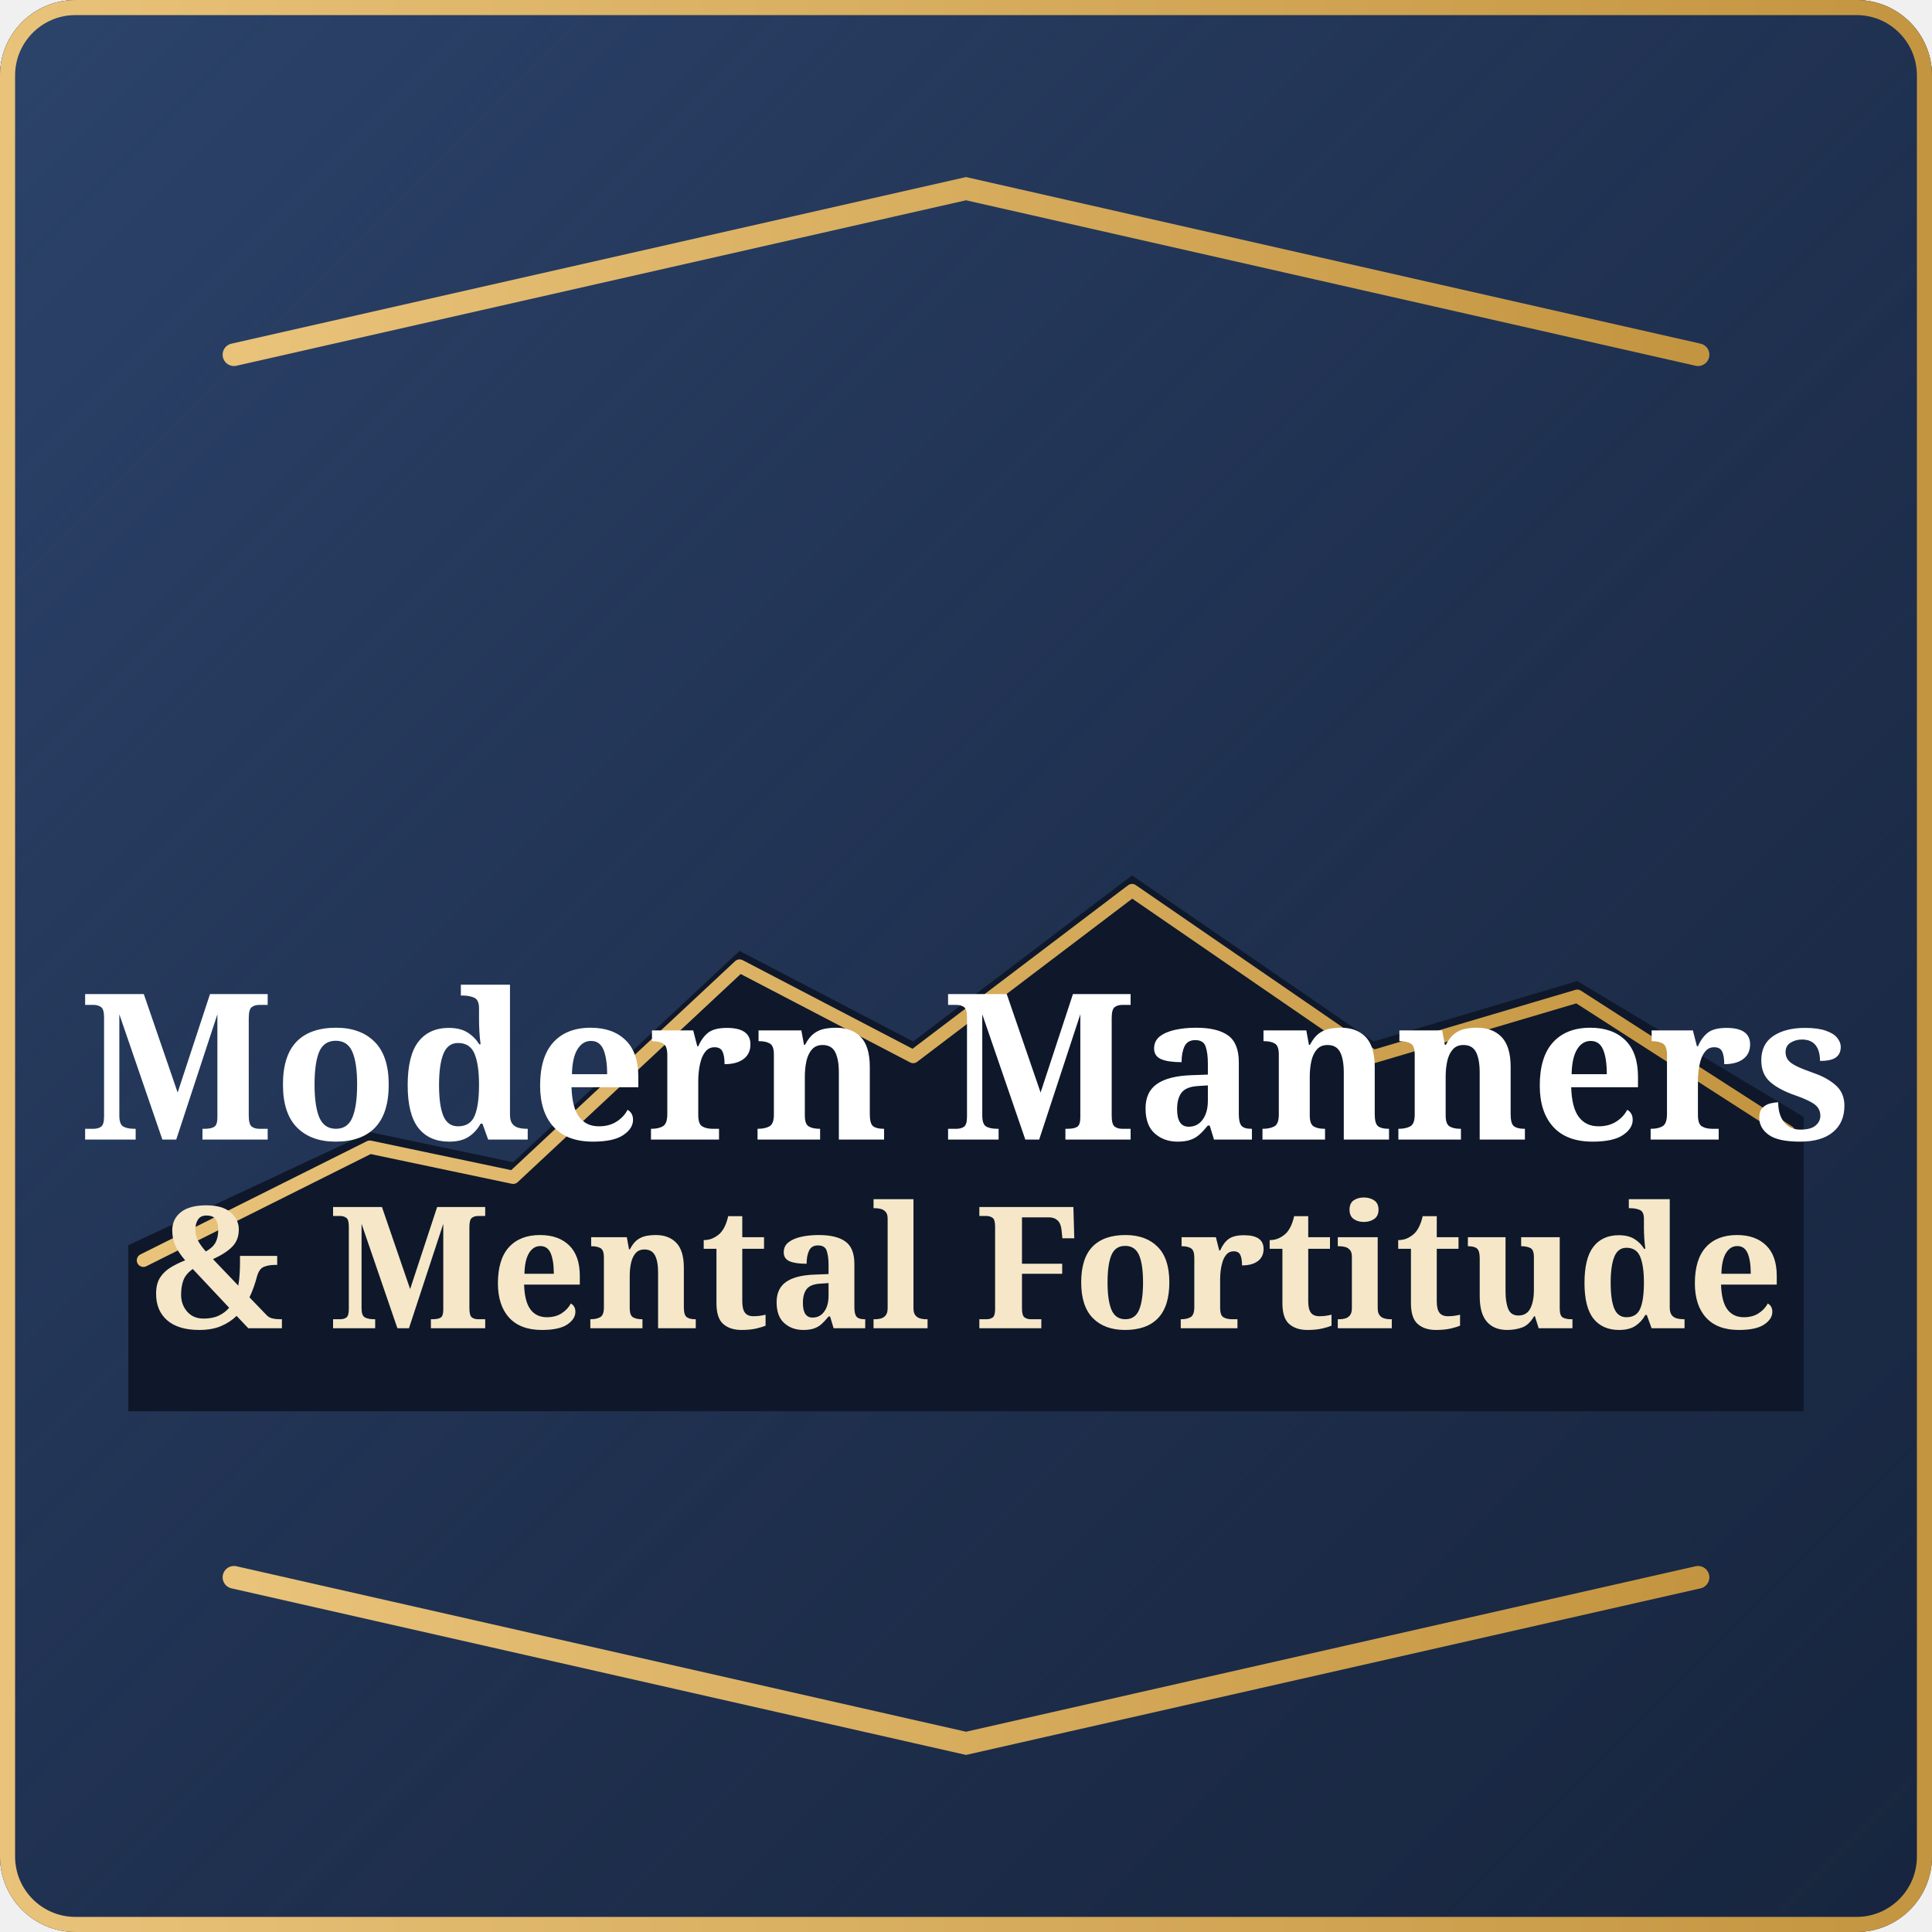
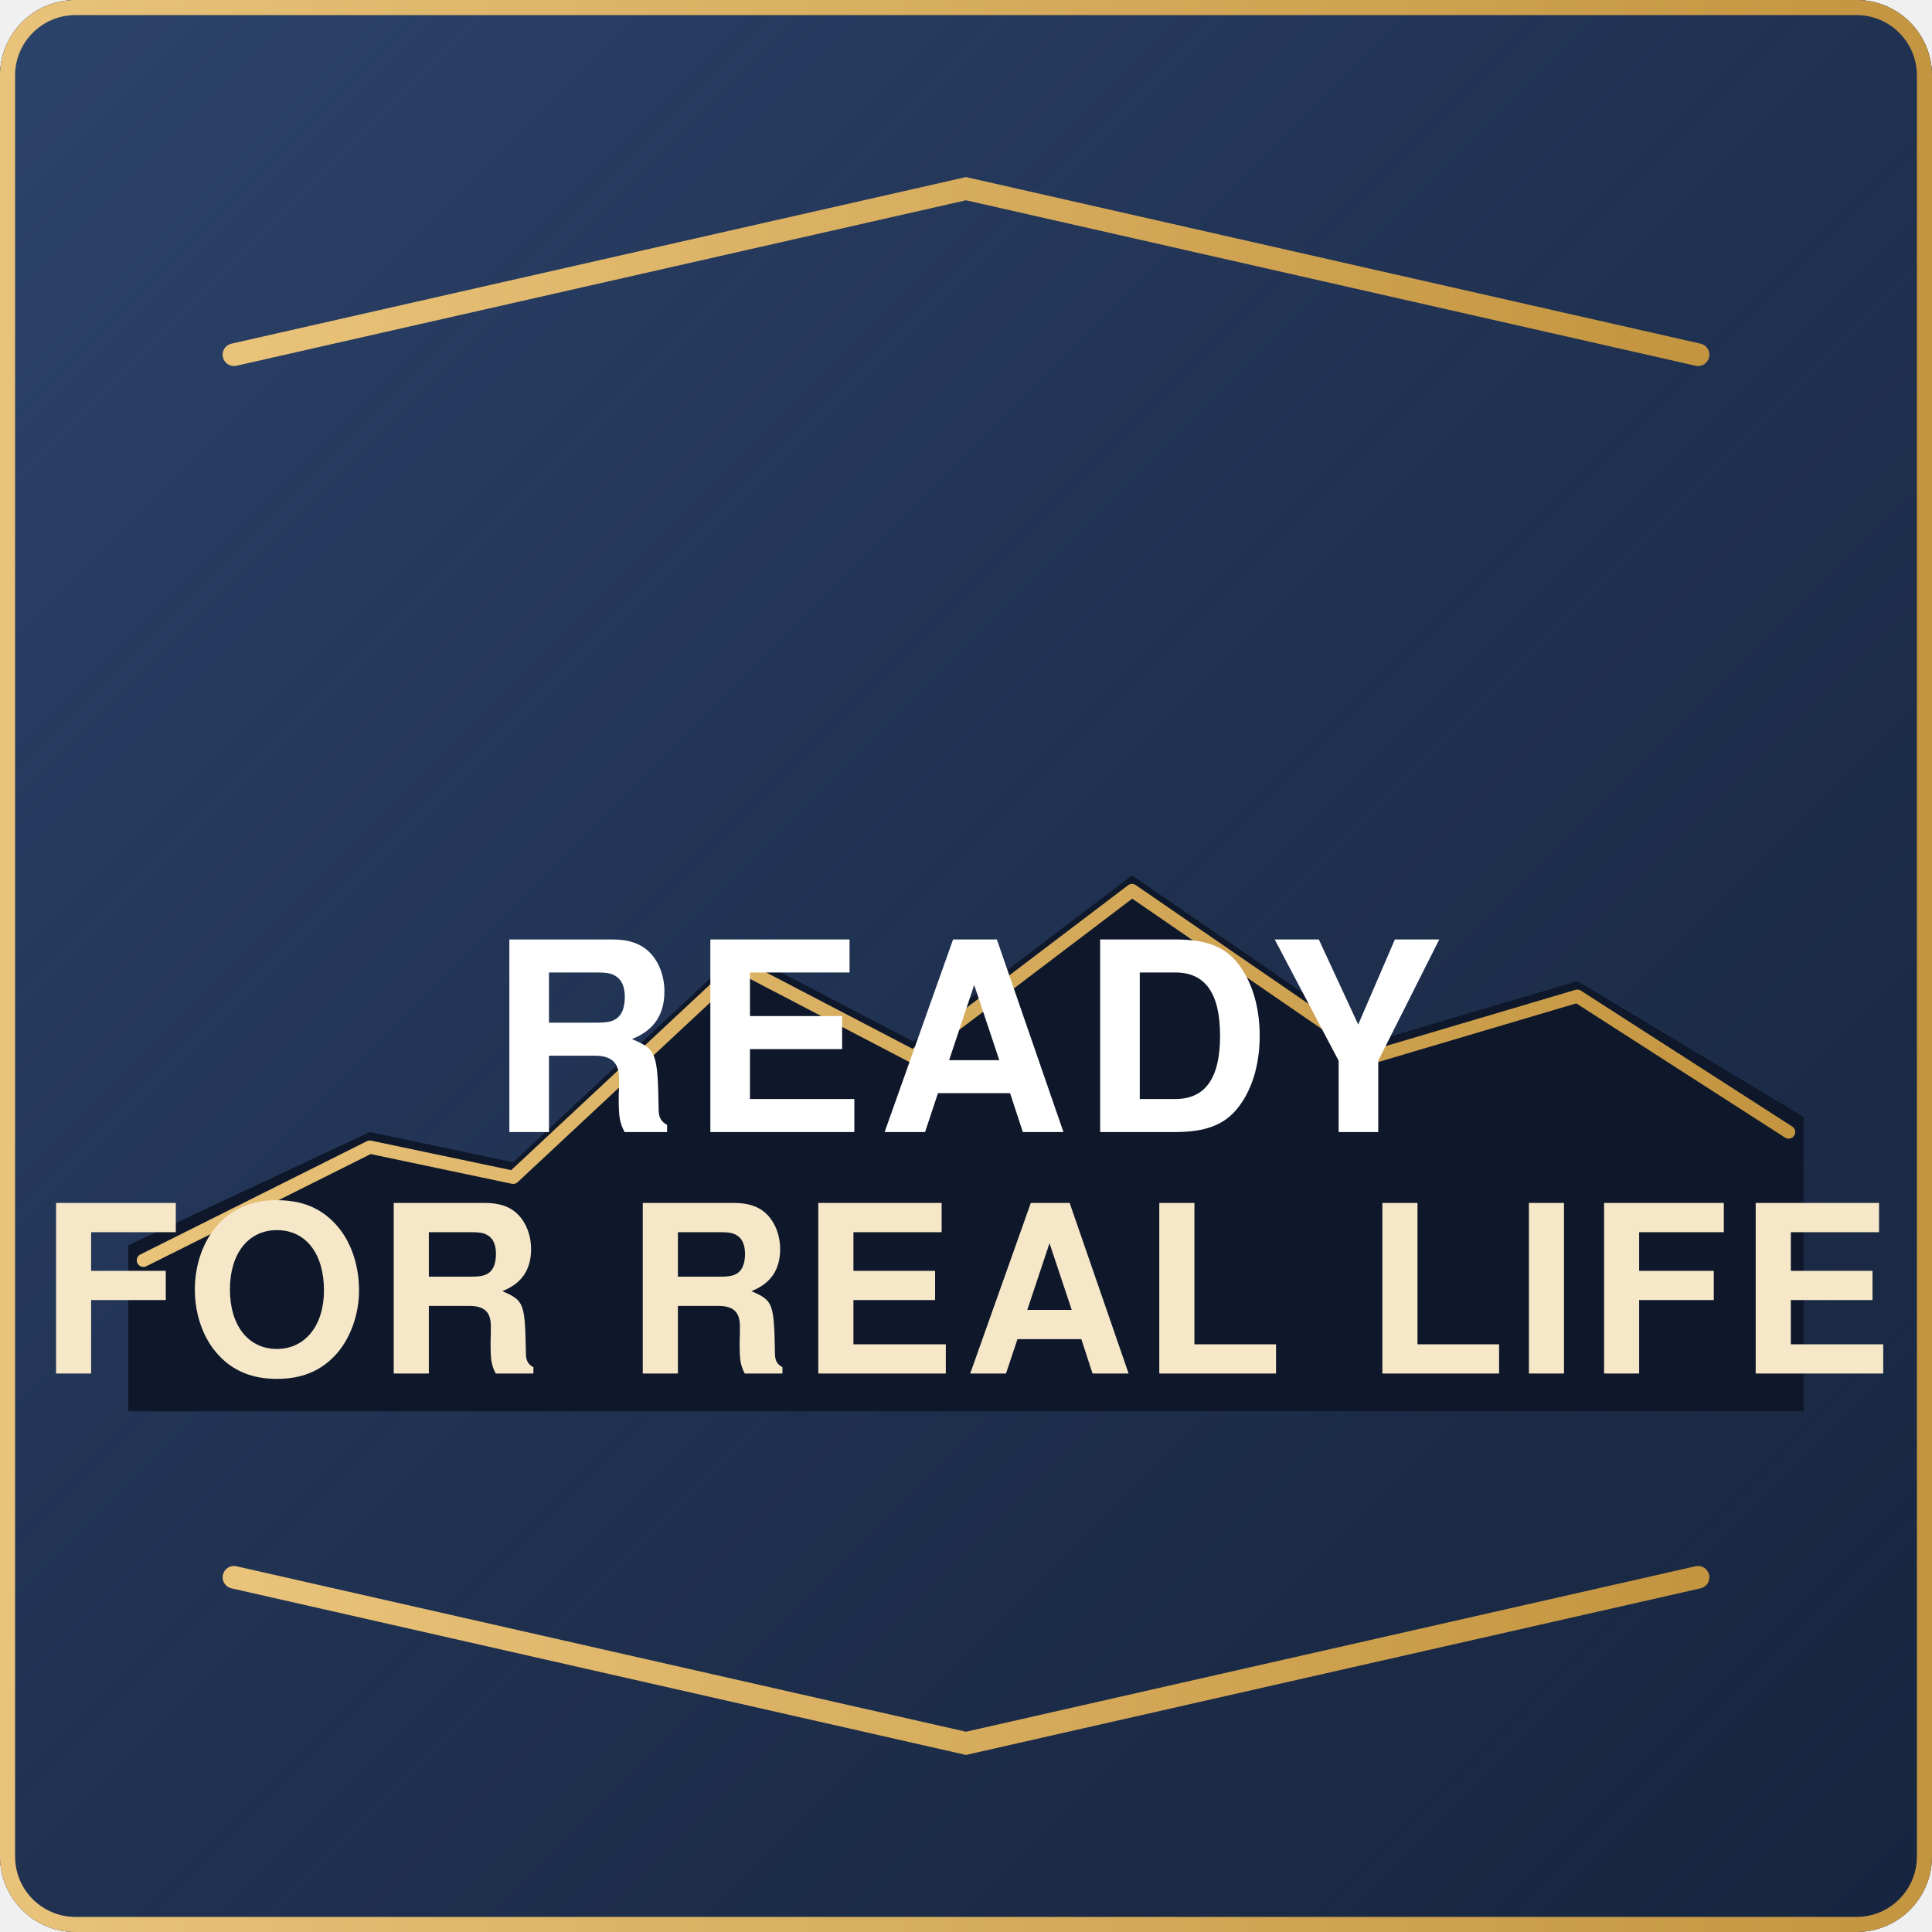
<svg xmlns="http://www.w3.org/2000/svg" width="512" height="512" viewBox="0 0 512 512" fill="none" role="img" aria-label="Ready for Real Life Instruction and Education logo" preserveAspectRatio="xMidYMid meet">
  <defs>
    <linearGradient id="bg" x1="0" y1="0" x2="1" y2="1">
      <stop offset="0" stop-color="#223456" />
      <stop offset="1" stop-color="#17253E" />
    </linearGradient>
    <linearGradient id="glow" x1="0" y1="0" x2="1" y2="1">
      <stop offset="0" stop-color="#2D456D" stop-opacity="0.9" />
      <stop offset="1" stop-color="#1B2A45" stop-opacity="0.05" />
    </linearGradient>
    <linearGradient id="gold" x1="0" y1="0" x2="1" y2="0">
      <stop offset="0" stop-color="#E9C37A" />
      <stop offset="1" stop-color="#C49540" />
    </linearGradient>
  </defs>
  <rect x="0" y="0" width="512" height="512" rx="20" fill="url(#bg)" />
  <rect x="0" y="0" width="512" height="512" rx="20" fill="url(#glow)" />
  <rect x="2" y="2" width="508" height="508" rx="18" stroke="url(#gold)" stroke-width="4" />
  <path d="M62 94 L256 50 L450 94" stroke="url(#gold)" stroke-width="6" stroke-linecap="round" />
  <path d="M62 418 L256 462 L450 418" stroke="url(#gold)" stroke-width="6" stroke-linecap="round" />
  <path d="M34 330 L98 300 L136 308 L196 252 L242 276 L300 232 L364 276 L418 260 L478 296 L478 374 L34 374 Z" fill="#0E182A" />
  <path d="M38 334 L98 304 L136 312 L196 256 L242 280 L300 236 L364 280 L418 264 L474 300" stroke="url(#gold)" stroke-width="3.5" stroke-linecap="round" stroke-linejoin="round" />
-   <text x="256" y="302" text-anchor="middle" font-family="Playfair Display, Georgia, serif" font-size="54" font-weight="700" fill="#FFFFFF">Modern Manners</text>
-   <text x="256" y="352" text-anchor="middle" font-family="Playfair Display, Georgia, serif" font-size="45" font-weight="700" fill="#F5E7C8">&amp; Mental Fortitude</text>
+   <text x="256" y="300" text-anchor="middle" font-family="Avenir Next, Helvetica, Arial, sans-serif" font-size="70" font-weight="800" letter-spacing="3" fill="#FFFFFF">READY</text>
+   <text x="256" y="364" text-anchor="middle" font-family="Avenir Next, Helvetica, Arial, sans-serif" font-size="62" font-weight="800" letter-spacing="2" fill="#F5E7C8">FOR REAL LIFE</text>
</svg>
